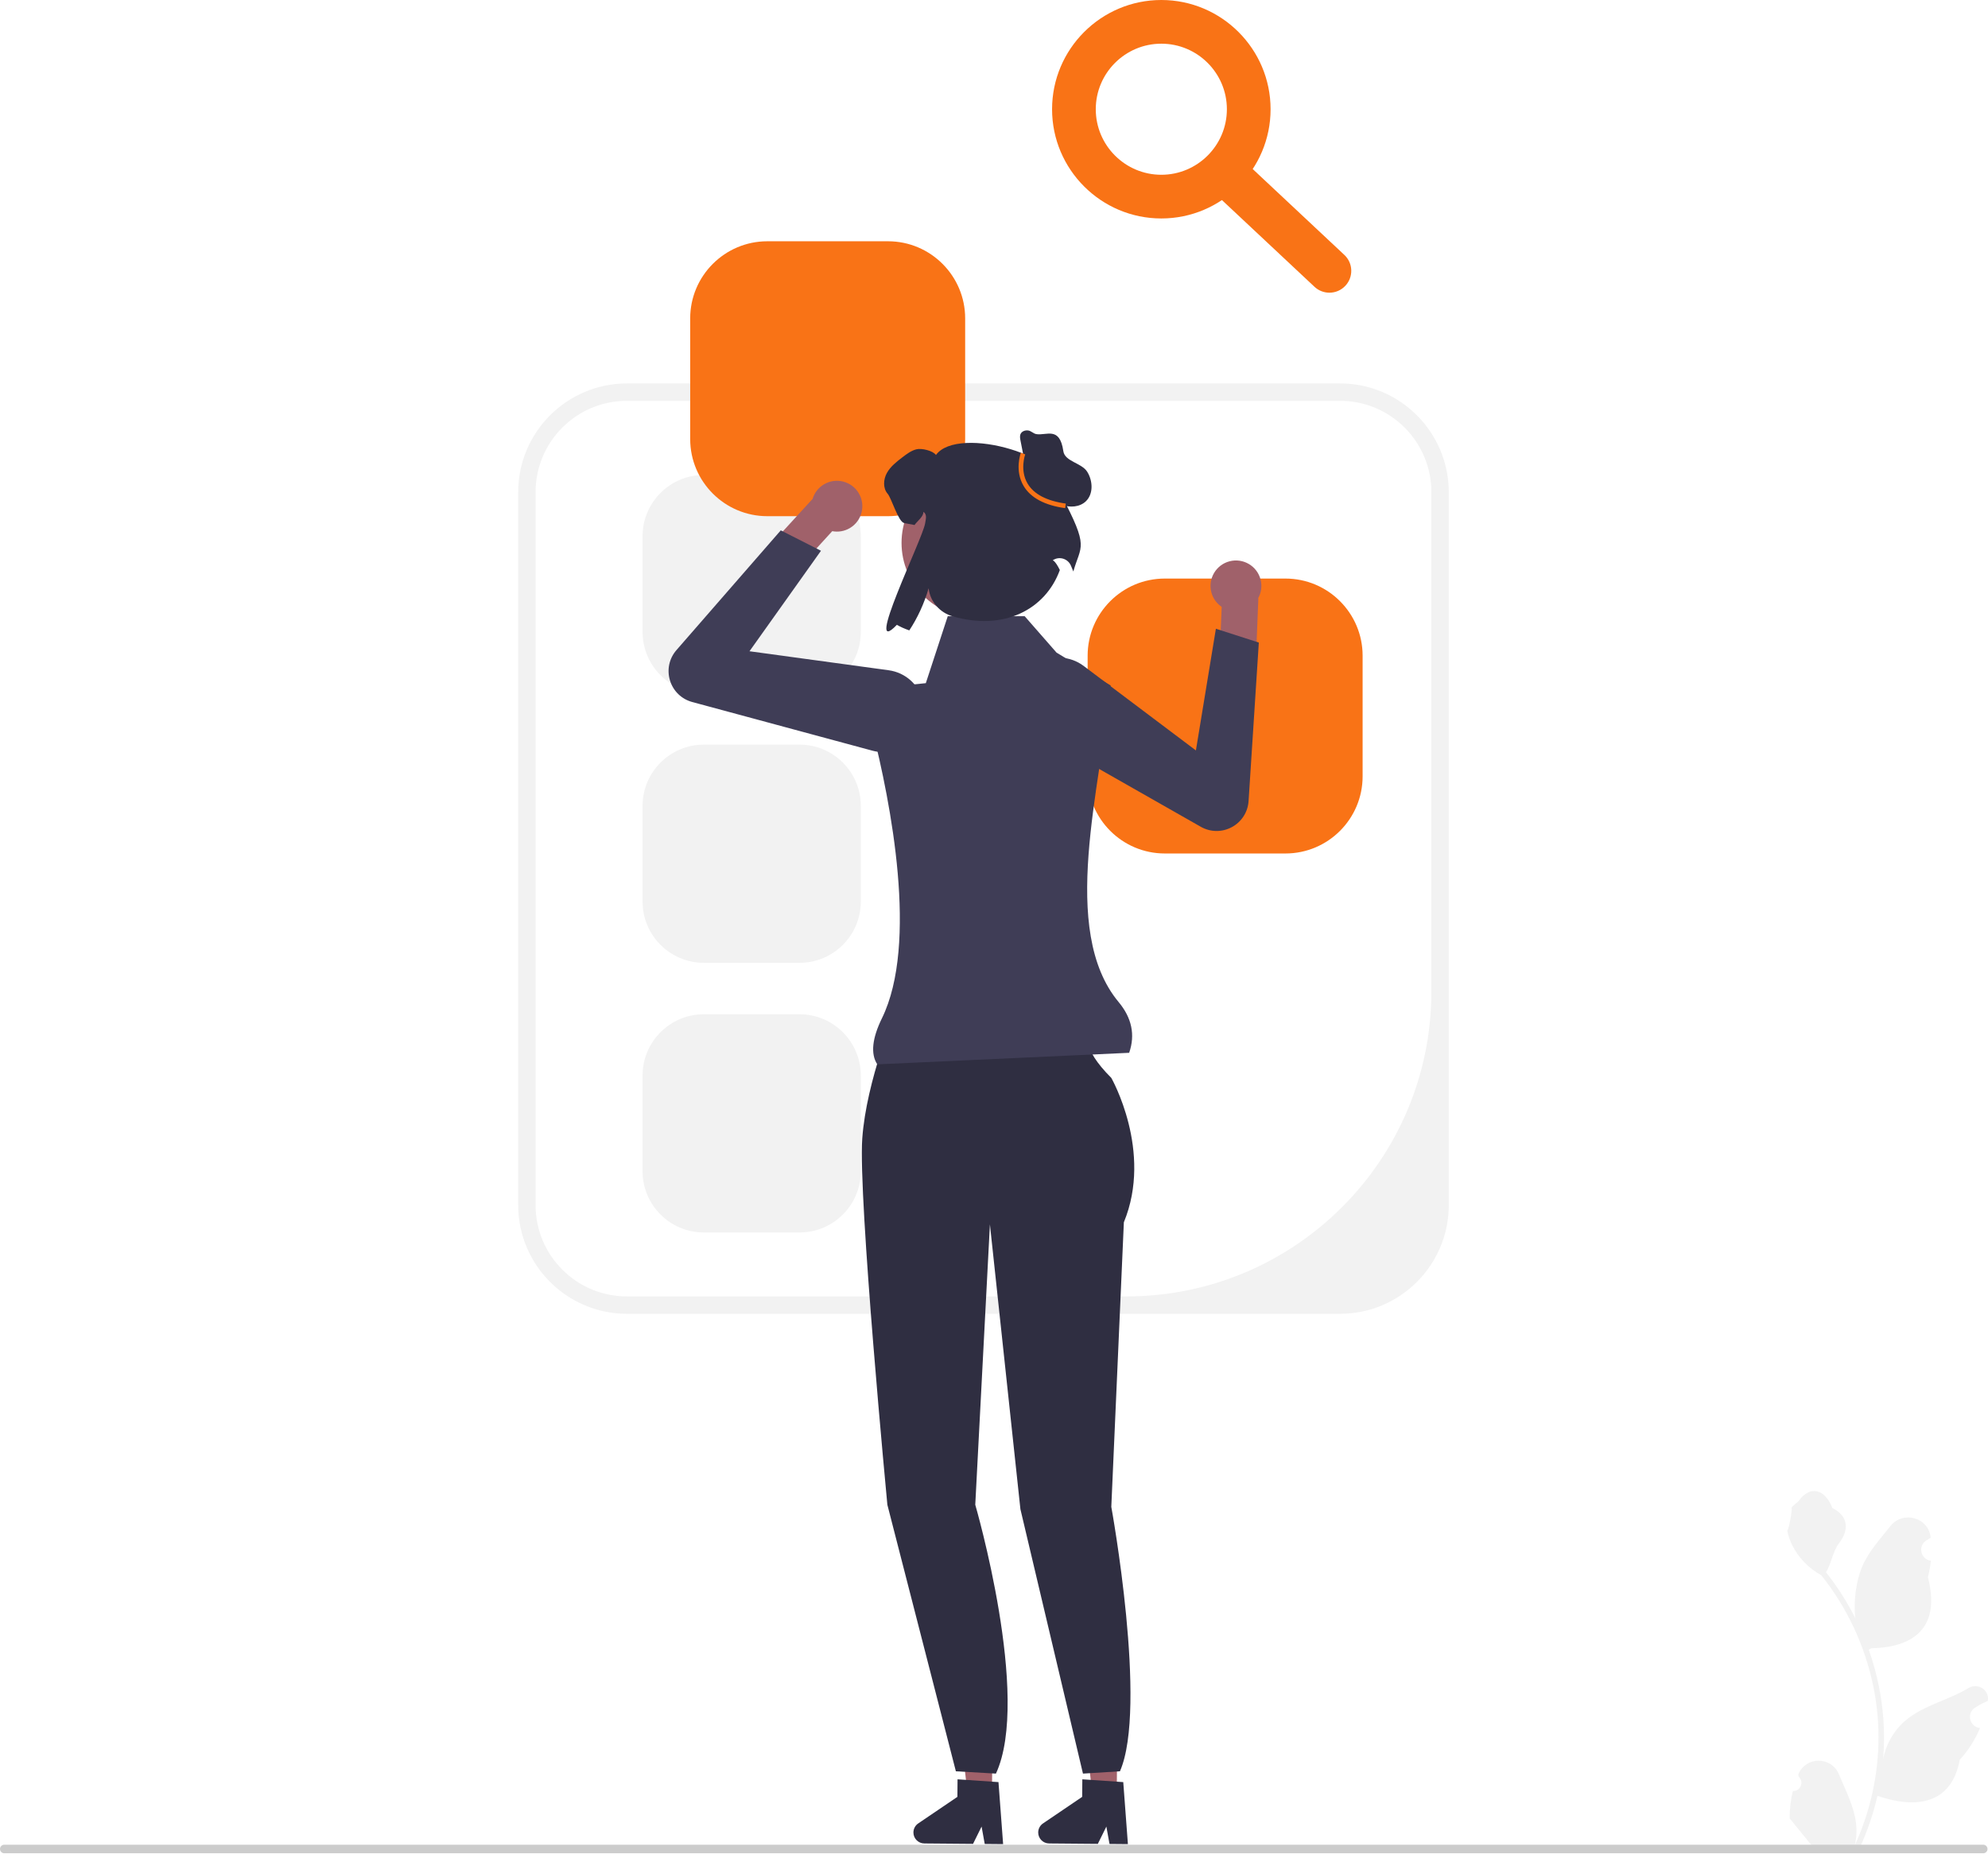
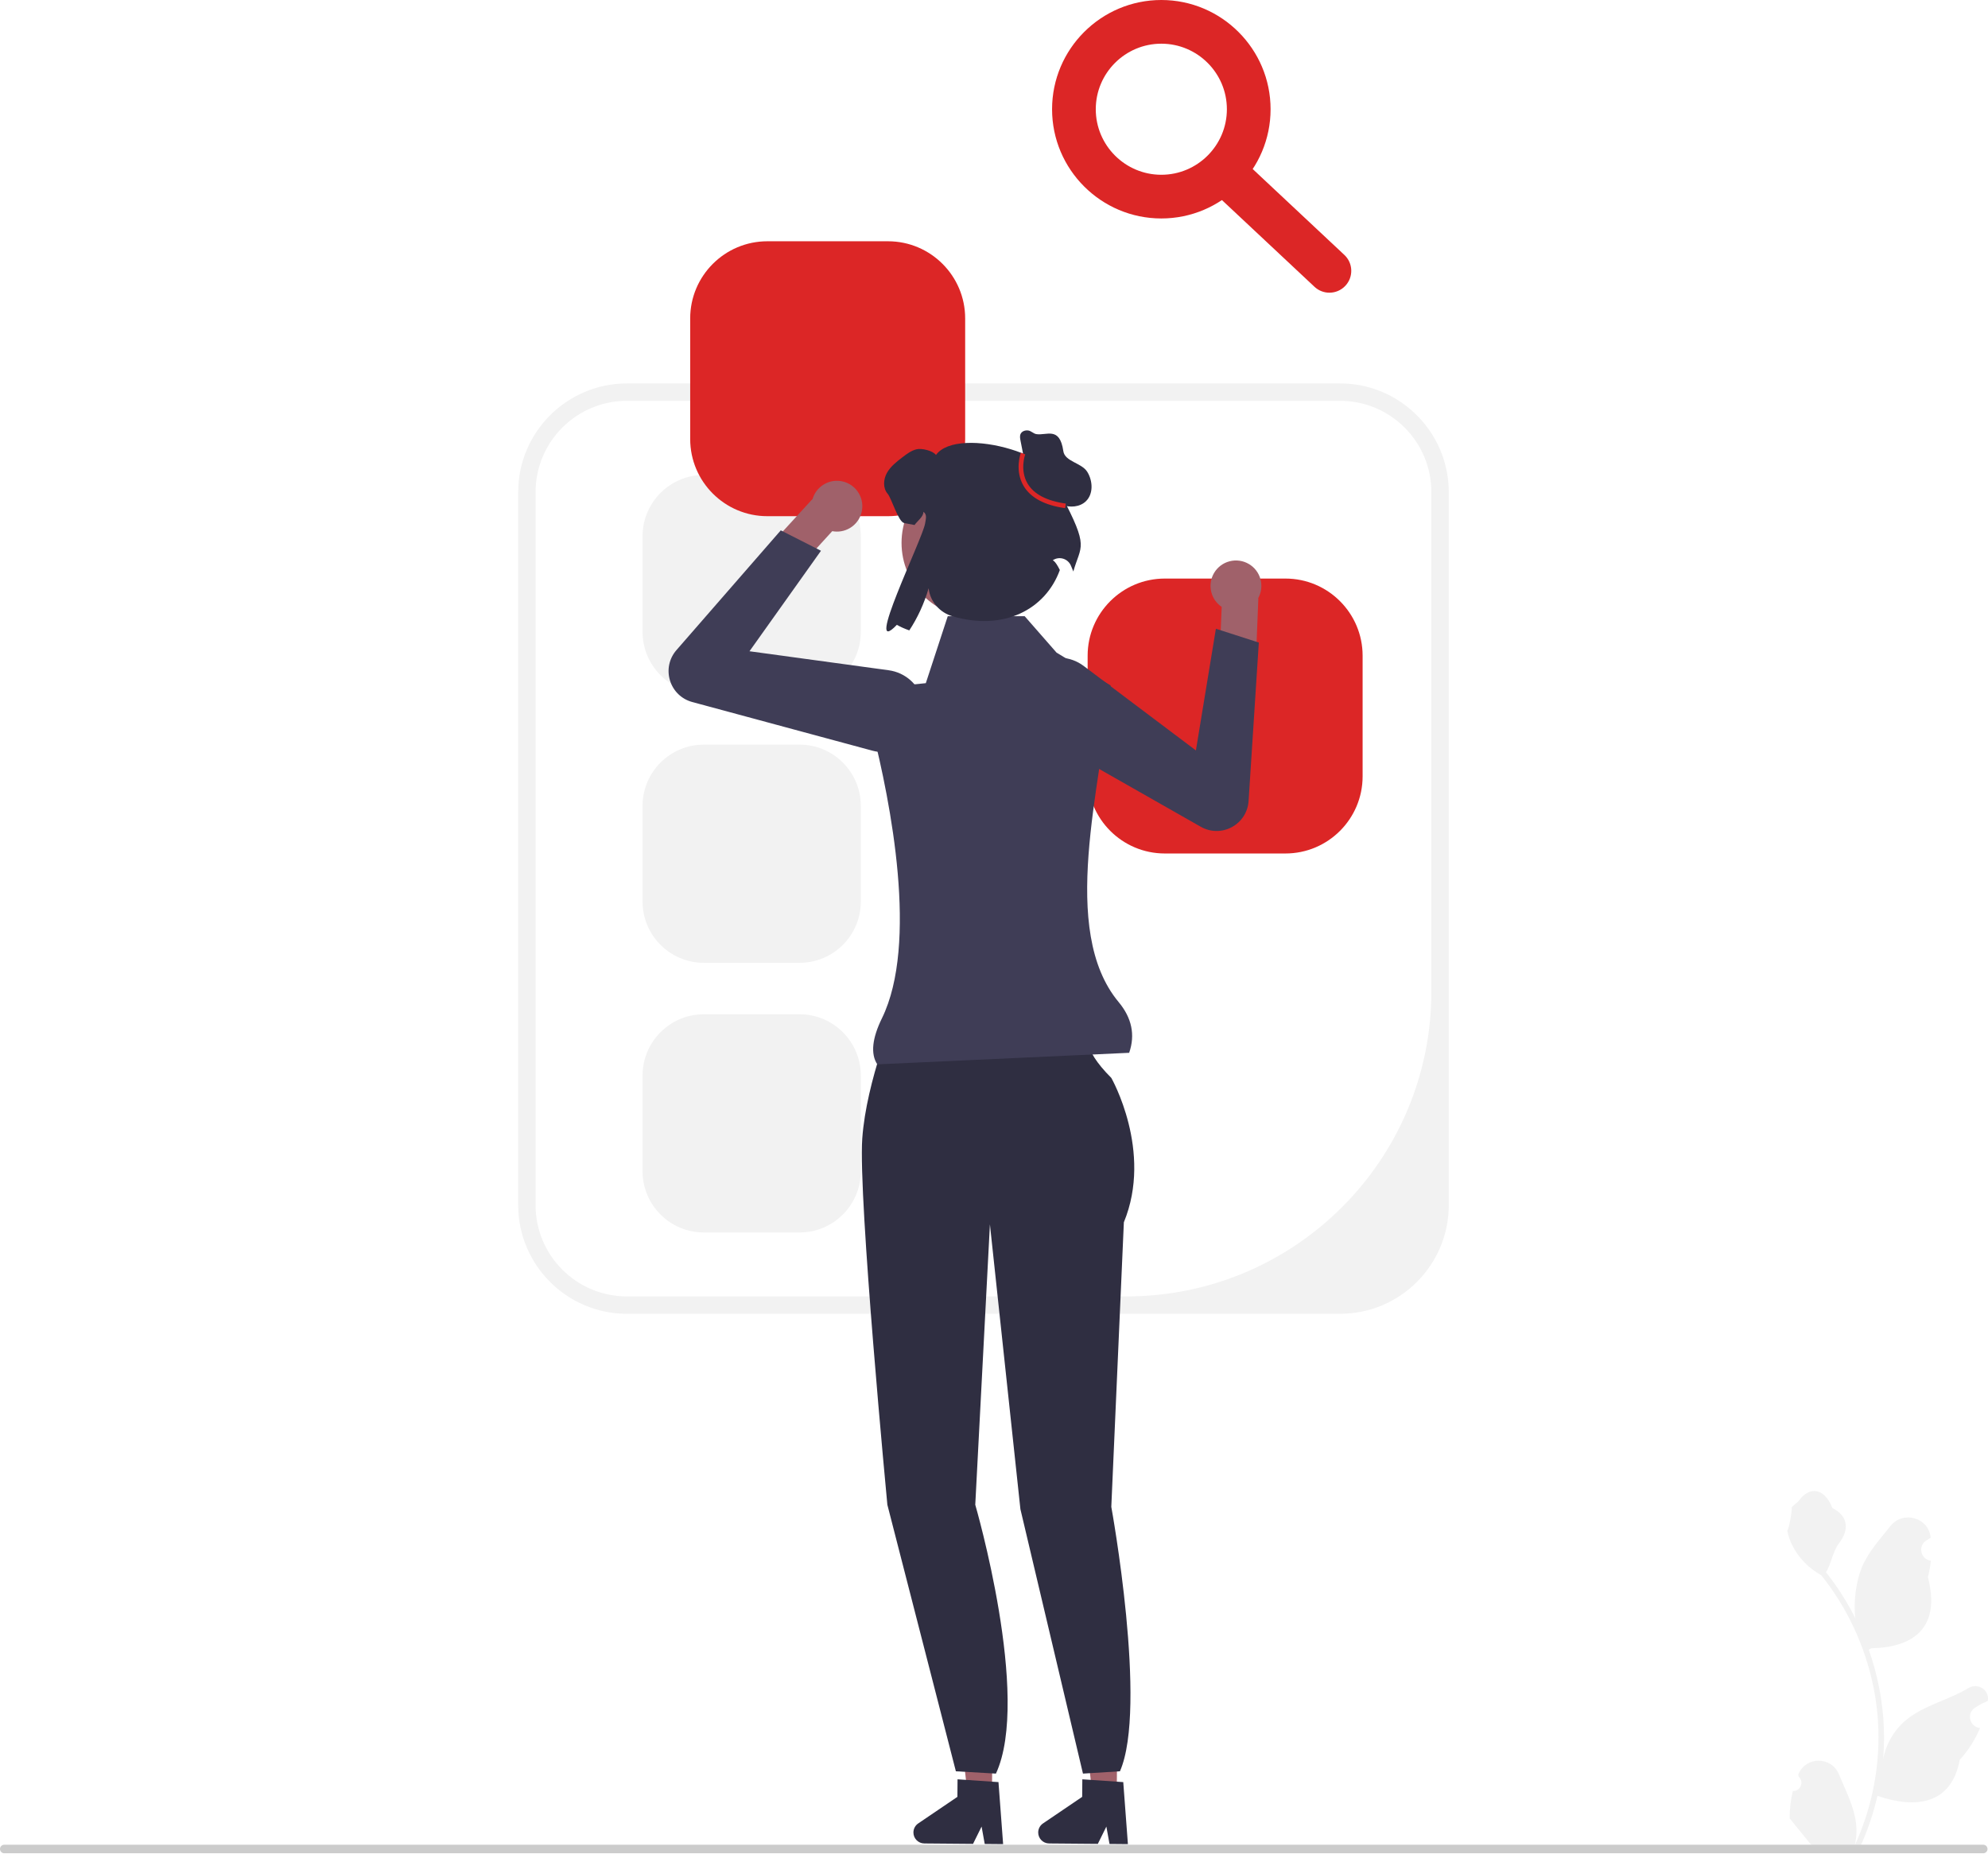
<svg xmlns="http://www.w3.org/2000/svg" width="552.81" height="515.459" viewBox="0 0 552.81 515.459">
  <path d="M372.633,365.415H174.325c-16.669,0-30.23-13.561-30.23-30.23V136.877c0-16.669,13.561-30.23,30.23-30.23h198.308c16.669,0,30.23,13.561,30.23,30.23v198.308c0,16.669-13.561,30.23-30.23,30.23ZM174.325,111.484c-14.024,0-25.393,11.369-25.393,25.393v198.308c0,14.024,11.369,25.393,25.393,25.393h138.91c46.829,0,84.791-37.962,84.791-84.791V136.877c0-14.024-11.369-25.393-25.393-25.393H174.325Z" fill="#f2f2f2" />
  <path d="M195.704,132.106c-9.386,0-17.021,7.635-17.021,17.021v26.642c0,9.386,7.635,17.021,17.021,17.021h26.642c9.386,0,17.021-7.635,17.021-17.021v-26.642c0-9.386-7.635-17.021-17.021-17.021h-26.642Z" fill="#f2f2f2" />
  <path d="M195.704,207.106c-9.386,0-17.021,7.635-17.021,17.021v26.642c0,9.386,7.635,17.021,17.021,17.021h26.642c9.386,0,17.021-7.635,17.021-17.021v-26.642c0-9.386-7.635-17.021-17.021-17.021h-26.642Z" fill="#f2f2f2" />
  <path d="M195.704,282.106c-9.386,0-17.021,7.635-17.021,17.021v26.642c0,9.386,7.635,17.021,17.021,17.021h26.642c9.386,0,17.021-7.635,17.021-17.021v-26.642c0-9.386-7.635-17.021-17.021-17.021h-26.642Z" fill="#f2f2f2" />
  <g>
-     <path d="M213.371,67.106c-11.826,0-21.447,9.621-21.447,21.447v33.569c0,11.826,9.621,21.447,21.447,21.447h33.569c11.826,0,21.447-9.621,21.447-21.447v-33.569c0-11.826-9.621-21.447-21.447-21.447h-33.569Z" fill="#f97316" />
-     <path d="M323.89,160.919c-11.826,0-21.447,9.621-21.447,21.447v33.569c0,11.826,9.621,21.447,21.447,21.447h33.569c11.826,0,21.447-9.621,21.447-21.447v-33.569c0-11.826-9.621-21.447-21.447-21.447h-33.569Z" fill="#f97316" />
+     <path d="M213.371,67.106c-11.826,0-21.447,9.621-21.447,21.447v33.569c0,11.826,9.621,21.447,21.447,21.447h33.569c11.826,0,21.447-9.621,21.447-21.447v-33.569c0-11.826-9.621-21.447-21.447-21.447h-33.569Z" fill="#dc2626" />
+     <path d="M323.89,160.919c-11.826,0-21.447,9.621-21.447,21.447v33.569c0,11.826,9.621,21.447,21.447,21.447h33.569c11.826,0,21.447-9.621,21.447-21.447v-33.569c0-11.826-9.621-21.447-21.447-21.447h-33.569Z" fill="#dc2626" />
    <g>
      <polygon points="275.842 498.808 269.023 498.75 266.004 471.833 276.069 471.917 275.842 498.808" fill="#a0616a" />
      <path d="M253.998,509.652c-.015,1.679,1.338,3.06,3.023,3.076l13.559,.113,2.374-4.811,.872,4.836,5.116,.046-1.292-17.248-1.78-.118-7.26-.5-2.342-.157-.041,4.88-10.892,7.388c-.829,.563-1.328,1.495-1.336,2.496Z" fill="#2f2e41" />
    </g>
    <g>
      <polygon points="310.54 498.808 303.72 498.75 300.702 471.833 310.767 471.917 310.54 498.808" fill="#a0616a" />
      <path d="M288.696,509.652c-.015,1.679,1.338,3.06,3.023,3.076l13.559,.113,2.374-4.811,.872,4.836,5.116,.046-1.292-17.248-1.78-.118-7.26-.5-2.342-.157-.041,4.88-10.892,7.388c-.829,.563-1.328,1.495-1.336,2.496Z" fill="#2f2e41" />
    </g>
    <path d="M249.081,281.178l27.643,.873,26.189,5.82s-2.619,3.201,6.111,11.93c0,0,11.639,20.369,3.492,40.156l-3.492,79.148s10.181,55.794,2.402,73.551l-10.281,.643-17.396-73.55-8.479-79.209-4.074,77.984s15.585,53.527,5.744,74.776l-11.135-.643-19.052-74.133s-8.148-85.549-6.984-101.844c1.164-16.295,9.311-35.5,9.311-35.5Z" fill="#2f2e41" />
    <g>
      <path d="M341.914,156.113c-3.779,.978-6.049,4.835-5.071,8.614,.448,1.732,1.505,3.14,2.877,4.071l-0,.01-.536,12.985,9.937,4.598,.793-19.981-.069,.002c.862-1.535,1.159-3.389,.683-5.228-.978-3.779-4.835-6.049-8.614-5.071Z" fill="#a0616a" />
      <path d="M286.378,202.455c-2.087-2.069-3.298-4.874-3.344-7.925-.061-4.092,1.99-7.807,5.486-9.935,4.026-2.452,9.06-2.204,12.825,.631l31.203,23.494,5.56-33.844,11.937,3.843-2.848,44.07c-.199,3.083-1.942,5.798-4.661,7.264-2.719,1.466-5.945,1.429-8.63-.098l-45.093-25.655c-.906-.515-1.722-1.137-2.435-1.844Z" fill="#3f3d56" />
    </g>
    <g>
      <path d="M238.799,137.182c1.995,3.355,.892,7.693-2.464,9.687-1.538,.914-3.28,1.171-4.91,.865l-.007,.007-8.761,9.599-10.294-3.73,13.505-14.748,.048,.05c.469-1.697,1.563-3.223,3.196-4.194,3.355-1.995,7.693-.892,9.687,2.464Z" fill="#a0616a" />
      <path d="M242.584,208.787l-50.085-13.529c-2.982-.806-5.299-3.051-6.198-6.006-.899-2.955-.224-6.111,1.805-8.44l29.005-33.301,11.182,5.675-19.88,27.949,38.699,5.285c4.67,.638,8.419,4.006,9.552,8.581,.984,3.973-.175,8.054-3.099,10.918-2.18,2.134-5.015,3.274-7.954,3.274-1.004,0-2.021-.133-3.027-.405Z" fill="#3f3d56" />
    </g>
    <path d="M313.989,292.822l-70.038,3.213c-1.924-2.921-1.403-7.313,1.291-12.814,10.171-20.767,2.447-60.055-2.75-80.512-1.458-5.74,2.456-11.446,8.349-12.035l6.604-.66,6.104-18.634h21.379l8.869,10.133,15.052,9.144c-2.74,28.221-14.414,68.071,2.217,88.055,3.637,4.371,4.669,9.097,2.923,14.111Z" fill="#3f3d56" />
    <circle cx="271.519" cy="150.987" r="20.824" fill="#a0616a" />
    <path d="M295.082,137.658c2.897-10.563-28.679-19.621-34.815-11.114-.853-1.209-4.007-1.944-5.453-1.573-1.447,.371-2.664,1.298-3.851,2.196-1.632,1.254-3.324,2.552-4.326,4.355-1.009,1.796-1.165,4.244,.193,5.802,1.076,1.239,2.966,7.823,4.584,8.15,1.128,.23,2.077,.415,2.894,.549,.727-1.061,2.581-2.394,2.448-3.677,1.098,.727,.697,2.006,.476,3.314-.737,4.354-17.346,38.055-7.833,28.124,.942,.556,2.107,1.076,3.45,1.551,2.278-3.435,4.147-7.486,5.379-11.723l.009,.078c.424,3.682,3.115,6.703,6.674,7.734,14.279,4.137,25.83-1.933,29.803-12.88-1.455-2.953-2.088-2.632-1.958-2.72,1.816-1.224,4.311-.423,5.092,1.622,.23,.603,.439,1.118,.62,1.506,2.07-7.405,4.532-6.336-3.385-21.294Z" fill="#2f2e41" />
    <path d="M285.231,129.994l-1.459-7.457c-.123-.627-.239-1.307,.044-1.88,.363-.736,1.297-1.041,2.109-.924,.812,.117,1.42,.859,2.228,1.002,2.81,.497,6.524-2.279,7.531,4.742,.42,2.927,5.091,3.237,6.651,5.749,1.56,2.512,1.751,6.139-.377,8.191-1.7,1.639-4.431,1.828-6.639,.991-2.208-.837-3.981-2.529-5.529-4.312s-2.95-3.714-4.736-5.259" fill="#2f2e41" />
-     <path d="M296.195,141.336c-5.698-.796-9.582-2.868-11.544-6.159-2.568-4.307-.848-9.05-.773-9.25l1.204,.448c-.016,.044-1.576,4.385,.68,8.156,1.755,2.933,5.325,4.795,10.611,5.533l-.178,1.273Z" fill="#f97316" />
+     <path d="M296.195,141.336c-5.698-.796-9.582-2.868-11.544-6.159-2.568-4.307-.848-9.05-.773-9.25l1.204,.448c-.016,.044-1.576,4.385,.68,8.156,1.755,2.933,5.325,4.795,10.611,5.533l-.178,1.273Z" fill="#dc2626" />
  </g>
-   <path d="M322.934,60.762c-16.751,0-30.381-13.63-30.381-30.381S306.183,0,322.934,0s30.381,13.63,30.381,30.381-13.63,30.381-30.381,30.381Zm0-48.61c-10.052,0-18.229,8.177-18.229,18.229s8.177,18.229,18.229,18.229,18.229-8.177,18.229-18.229-8.177-18.229-18.229-18.229Z" fill="#f97316" />
-   <path d="M369.677,81.409c-1.489,0-2.982-.543-4.154-1.644l-28.515-26.723c-2.451-2.293-2.575-6.139-.279-8.586,2.29-2.457,6.136-2.578,8.586-.279l28.515,26.723c2.451,2.293,2.575,6.139,.279,8.586-1.196,1.279-2.813,1.923-4.433,1.923Z" fill="#f97316" />
+   <path d="M322.934,60.762c-16.751,0-30.381-13.63-30.381-30.381S306.183,0,322.934,0s30.381,13.63,30.381,30.381-13.63,30.381-30.381,30.381Zm0-48.61c-10.052,0-18.229,8.177-18.229,18.229s8.177,18.229,18.229,18.229,18.229-8.177,18.229-18.229-8.177-18.229-18.229-18.229Z" fill="#dc2626" />
+   <path d="M369.677,81.409c-1.489,0-2.982-.543-4.154-1.644l-28.515-26.723c-2.451-2.293-2.575-6.139-.279-8.586,2.29-2.457,6.136-2.578,8.586-.279l28.515,26.723c2.451,2.293,2.575,6.139,.279,8.586-1.196,1.279-2.813,1.923-4.433,1.923Z" fill="#dc2626" />
  <g>
    <path d="M498.551,498.126c2.066,.129,3.208-2.437,1.645-3.933l-.155-.618c.02-.05,.041-.099,.062-.148,2.089-4.982,9.17-4.947,11.241,.042,1.839,4.428,4.179,8.864,4.756,13.546,.258,2.067,.142,4.172-.316,6.2,4.308-9.411,6.575-19.687,6.575-30.021,0-2.597-.142-5.193-.433-7.783-.239-2.119-.568-4.224-.995-6.31-2.306-11.277-7.299-22.018-14.5-30.99-3.462-1.892-6.349-4.851-8.093-8.397-.626-1.279-1.117-2.655-1.35-4.056,.394,.052,1.486-5.949,1.188-6.317,.549-.833,1.532-1.247,2.131-2.06,2.982-4.043,7.091-3.337,9.236,2.157,4.582,2.313,4.627,6.148,1.815,9.837-1.789,2.347-2.035,5.522-3.604,8.035,.162,.207,.329,.407,.491,.614,2.961,3.798,5.522,7.88,7.681,12.169-.61-4.766,.291-10.508,1.826-14.21,1.748-4.217,5.025-7.769,7.91-11.415,3.466-4.379,10.573-2.468,11.184,3.083,.006,.054,.012,.107,.017,.161-.429,.242-.848,.499-1.259,.77-2.339,1.547-1.531,5.174,1.241,5.602l.063,.01c-.155,1.544-.42,3.074-.807,4.579,3.702,14.316-4.29,19.53-15.701,19.764-.252,.129-.497,.258-.749,.381,1.156,3.255,2.08,6.594,2.764,9.979,.614,2.99,1.04,6.013,1.279,9.049,.297,3.83,.271,7.68-.052,11.503l.019-.136c.82-4.211,3.107-8.145,6.427-10.87,4.946-4.063,11.933-5.559,17.268-8.824,2.568-1.572,5.859,.459,5.411,3.437l-.022,.143c-.794,.323-1.569,.698-2.319,1.117-.429,.242-.848,.499-1.259,.77-2.339,1.547-1.531,5.174,1.241,5.602l.063,.01c.045,.006,.084,.013,.129,.019-1.363,3.236-3.262,6.239-5.639,8.829-2.315,12.497-12.256,13.683-22.89,10.044h-.006c-1.163,5.064-2.861,10.011-5.044,14.726h-18.02c-.065-.2-.123-.407-.181-.607,1.666,.103,3.346,.006,4.986-.297-1.337-1.641-2.674-3.294-4.011-4.935-.032-.032-.058-.065-.084-.097-.678-.84-1.363-1.673-2.041-2.512l-0-.001c-.042-2.578,.267-5.147,.879-7.64l.001-0Z" fill="#f2f2f2" />
    <path d="M0,514.269c0,.66,.53,1.19,1.19,1.19H551.48c.66,0,1.19-.53,1.19-1.19,0-.66-.53-1.19-1.19-1.19H1.19c-.66,0-1.19,.53-1.19,1.19Z" fill="#ccc" />
  </g>
</svg>
